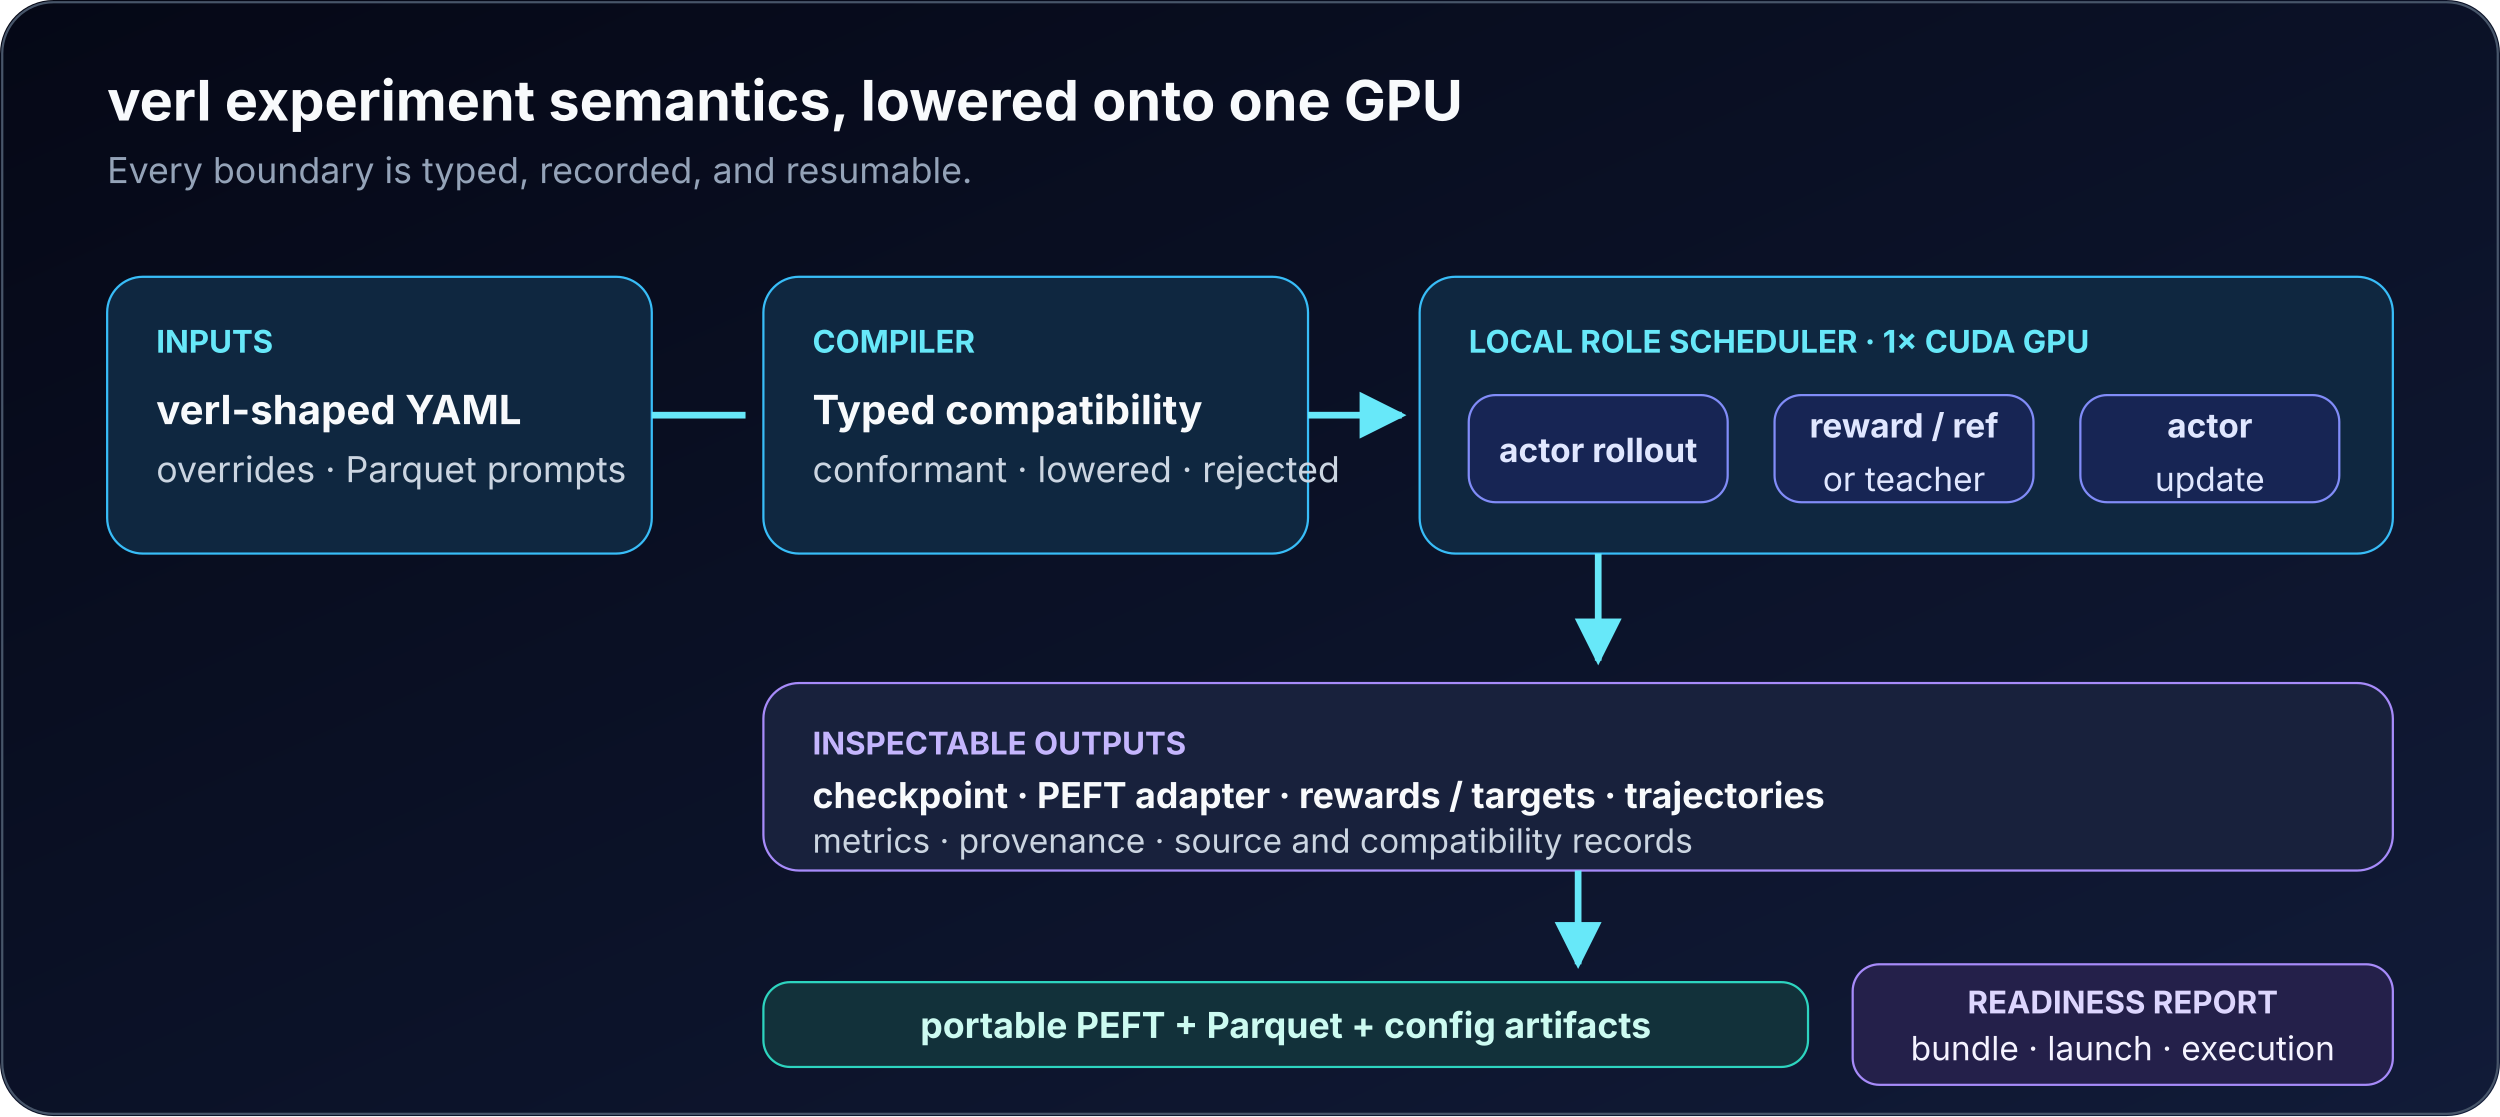
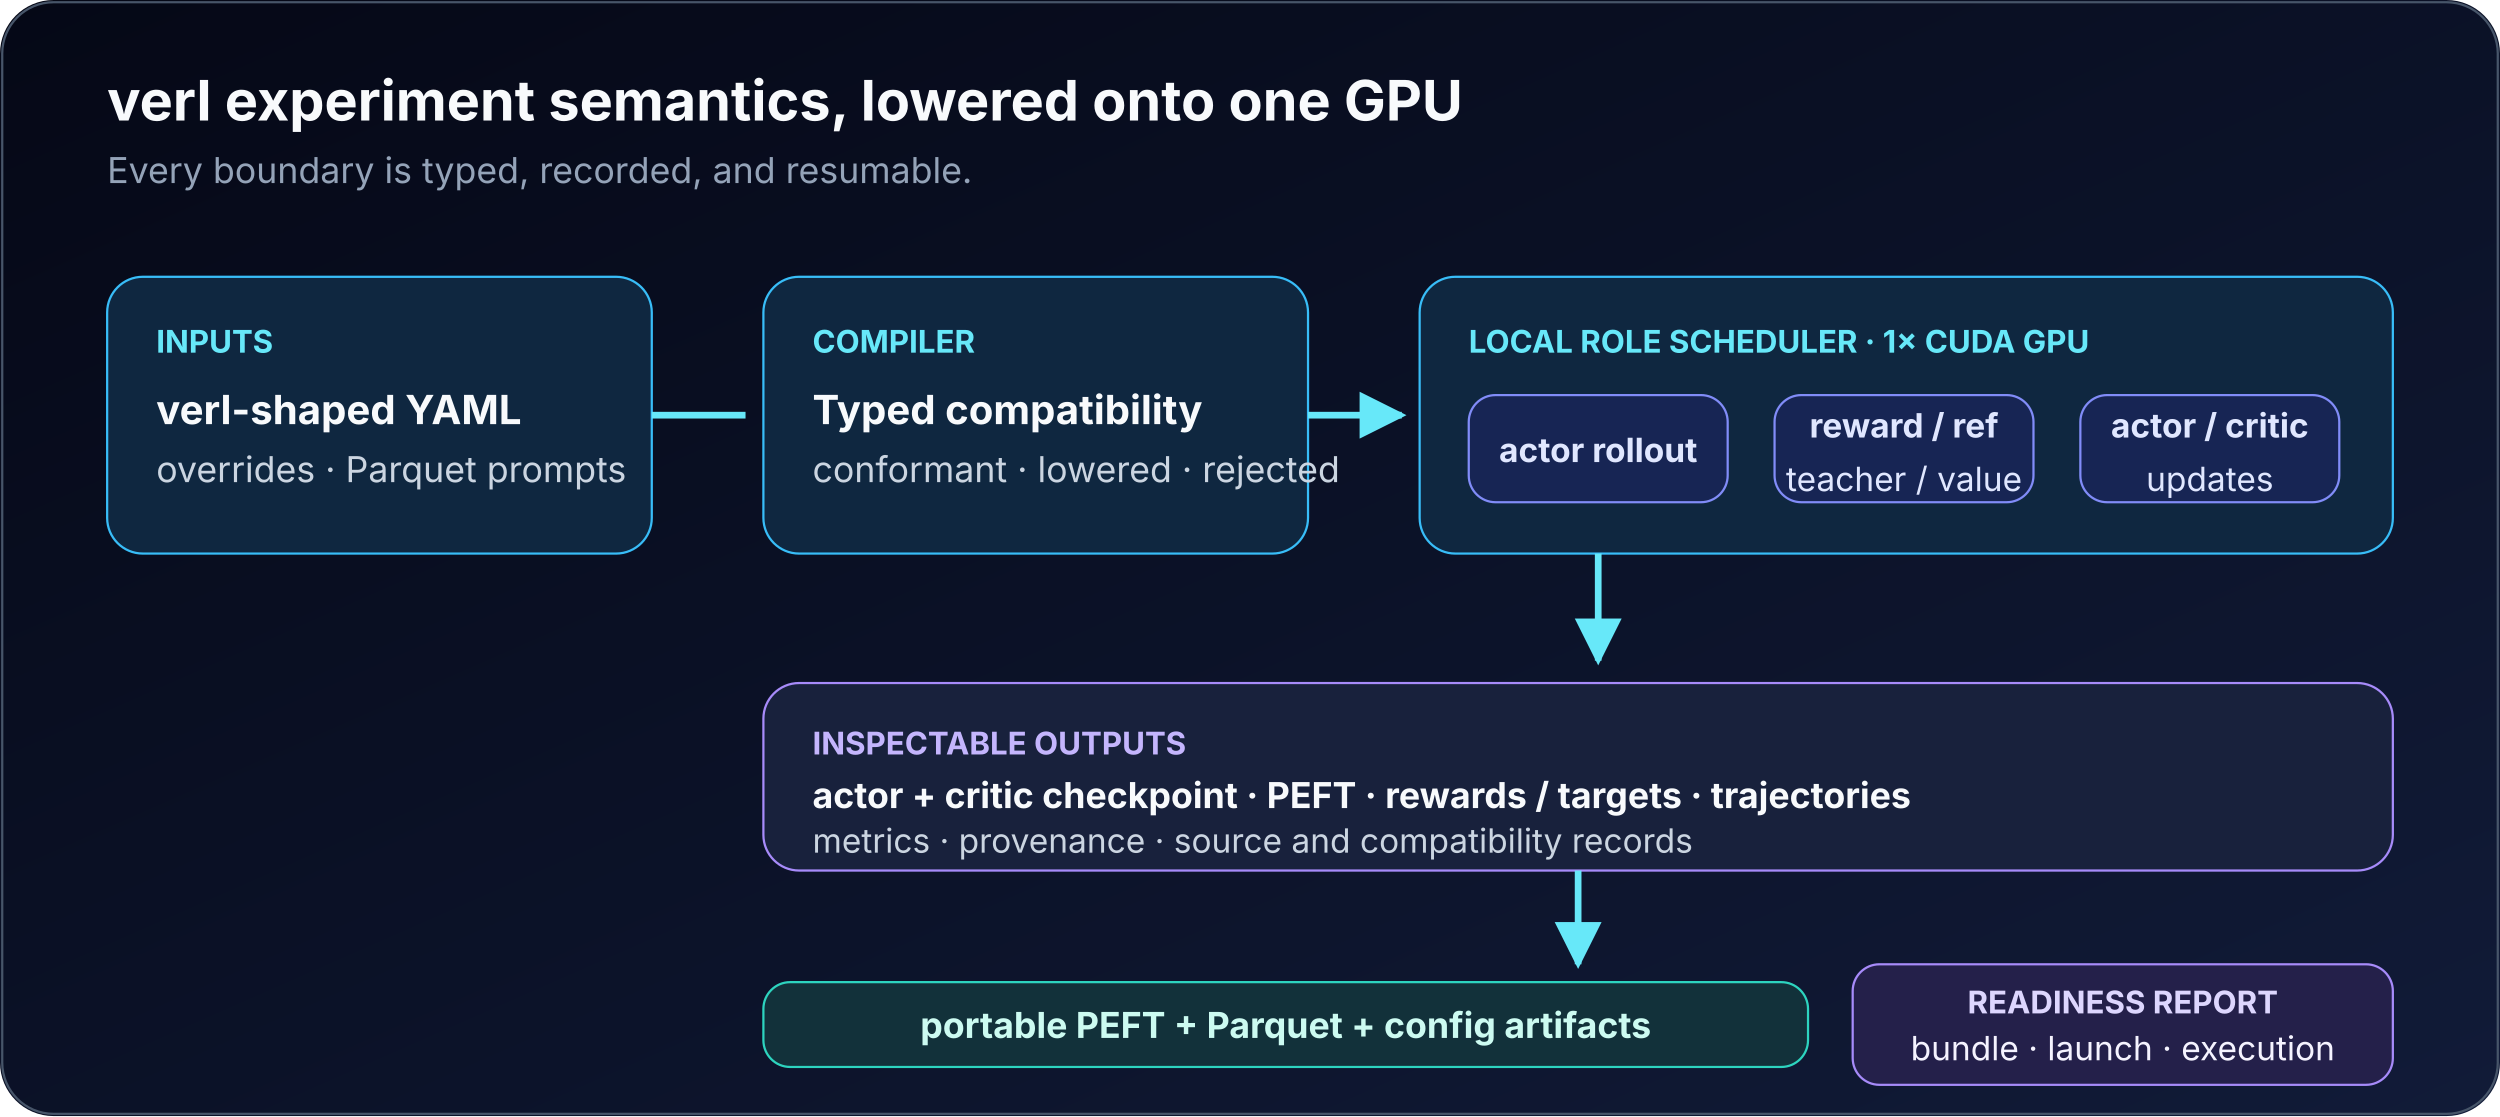
<svg xmlns="http://www.w3.org/2000/svg" viewBox="0 0 1120 500" role="img" aria-labelledby="title desc">
  <defs>
    <linearGradient id="bg" x1="0" y1="0" x2="1" y2="1">
      <stop stop-color="#050816" />
      <stop offset="1" stop-color="#111b38" />
    </linearGradient>
    <linearGradient id="accent" x1="0" y1="0" x2="1" y2="0">
      <stop stop-color="#22d3ee" />
      <stop offset="1" stop-color="#a78bfa" />
    </linearGradient>
    <marker id="arrow" viewBox="0 0 10 10" refX="9" refY="5" markerWidth="7" markerHeight="7" orient="auto-start-reverse">
      <path d="M0 0l10 5-10 5z" fill="#67e8f9" />
    </marker>
  </defs>
  <rect width="1120" height="500" rx="24" fill="url(#bg)" />
  <rect x="1" y="1" width="1118" height="498" rx="23" fill="none" stroke="#475569" />
  <g font-family="Inter,DejaVu Sans,Segoe UI,sans-serif">
    <text x="48" y="54" fill="#f8fafc" font-size="25" font-weight="750">verl experiment semantics, lowered onto one GPU</text>
    <text x="48" y="82" fill="#94a3b8" font-size="16">Every boundary is typed, recorded, and resumable.</text>
    <g fill="#0f2740" stroke="#38bdf8">
      <rect x="48" y="124" width="244" height="124" rx="16" />
      <rect x="342" y="124" width="244" height="124" rx="16" />
      <rect x="636" y="124" width="436" height="124" rx="16" />
    </g>
    <text x="70" y="158" fill="#67e8f9" font-size="14" font-weight="700">INPUTS</text>
    <text x="70" y="190" fill="#f8fafc" font-size="18" font-weight="700">verl-shaped YAML</text>
    <text x="70" y="216" fill="#cbd5e1" font-size="16">overrides · Parquet prompts</text>
    <text x="364" y="158" fill="#67e8f9" font-size="14" font-weight="700">COMPILER</text>
    <text x="364" y="190" fill="#f8fafc" font-size="18" font-weight="700">Typed compatibility</text>
    <text x="364" y="216" fill="#cbd5e1" font-size="16">conformant · lowered · rejected</text>
    <text x="658" y="158" fill="#67e8f9" font-size="14" font-weight="700">LOCAL ROLE SCHEDULER · 1× CUDA GPU</text>
    <g fill="#172554" stroke="#818cf8">
      <rect x="658" y="177" width="116" height="48" rx="12" />
      <rect x="795" y="177" width="116" height="48" rx="12" />
      <rect x="932" y="177" width="116" height="48" rx="12" />
    </g>
    <text x="716" y="207" text-anchor="middle" fill="#e0e7ff" font-size="15" font-weight="650">actor rollout</text>
    <text x="853" y="196" text-anchor="middle" fill="#e0e7ff" font-size="15" font-weight="650">reward / ref</text>
-     <text x="853" y="220" text-anchor="middle" fill="#e0e7ff" font-size="15">or teacher</text>
-     <text x="990" y="196" text-anchor="middle" fill="#e0e7ff" font-size="15" font-weight="650">actor</text>
-     <text x="990" y="220" text-anchor="middle" fill="#e0e7ff" font-size="15">update</text>
+     <text x="853" y="220" text-anchor="middle" fill="#e0e7ff" font-size="15">teacher / value</text>
+     <text x="990" y="196" text-anchor="middle" fill="#e0e7ff" font-size="15" font-weight="650">actor / critic</text>
+     <text x="990" y="220" text-anchor="middle" fill="#e0e7ff" font-size="15">updates</text>
    <path d="M292 186h42M586 186h42" stroke="#67e8f9" stroke-width="3" marker-end="url(#arrow)" />
    <path d="M716 248v48" stroke="#67e8f9" stroke-width="3" marker-end="url(#arrow)" />
    <rect x="342" y="306" width="730" height="84" rx="16" fill="#18213c" stroke="#a78bfa" />
    <text x="364" y="338" fill="#c4b5fd" font-size="14" font-weight="700">INSPECTABLE OUTPUTS</text>
-     <text x="364" y="362" fill="#f8fafc" font-size="16" font-weight="650">checkpoint · PEFT adapter · rewards / targets · trajectories</text>
+     <text x="364" y="362" fill="#f8fafc" font-size="16" font-weight="650">actor + critic checkpoint · PEFT · rewards / targets · trajectories</text>
    <text x="364" y="382" fill="#cbd5e1" font-size="15">metrics · provenance · source and compatibility records</text>
    <path d="M707 390v42" stroke="#67e8f9" stroke-width="3" marker-end="url(#arrow)" />
    <rect x="342" y="440" width="468" height="38" rx="12" fill="#12313a" stroke="#2dd4bf" />
    <text x="576" y="465" text-anchor="middle" fill="#ccfbf1" font-size="16" font-weight="700">portable PEFT + Parquet + config artifacts</text>
    <rect x="830" y="432" width="242" height="54" rx="12" fill="#24204a" stroke="#a78bfa" />
    <text x="951" y="454" text-anchor="middle" fill="#ddd6fe" font-size="14" font-weight="750">READINESS REPORT</text>
    <text x="951" y="475" text-anchor="middle" fill="#f5f3ff" font-size="15">bundle · launch · execution</text>
  </g>
</svg>
